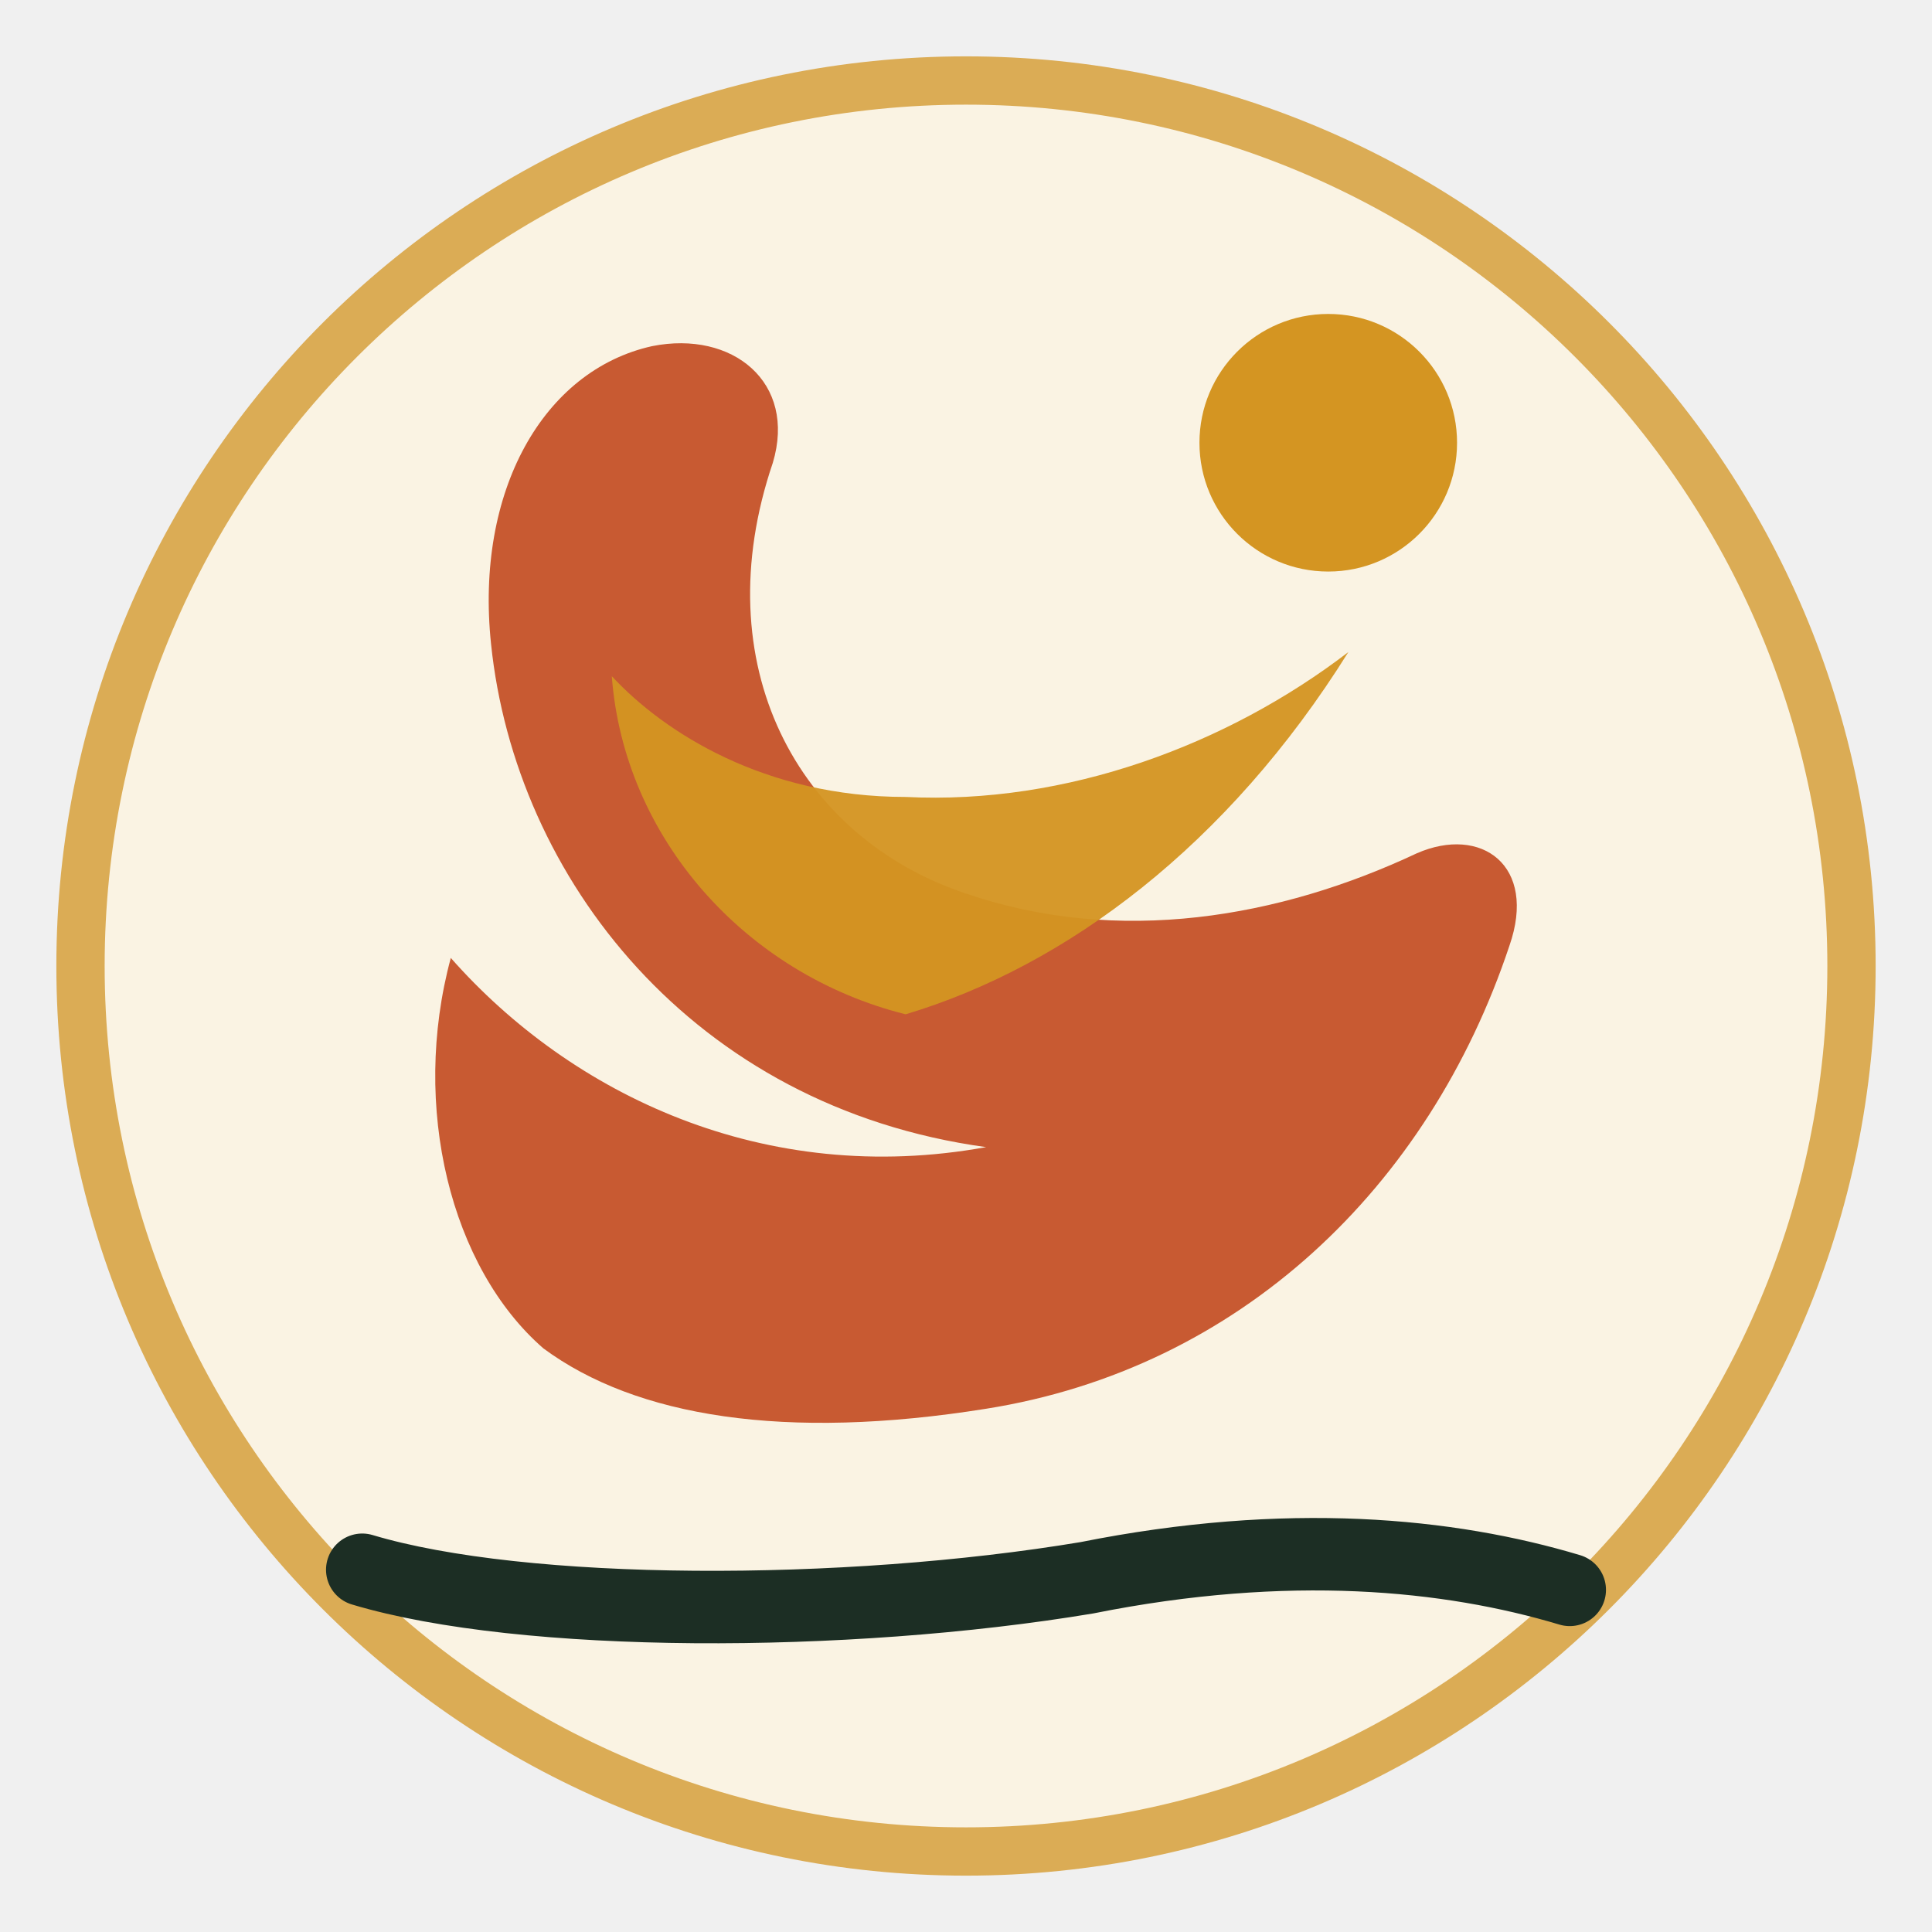
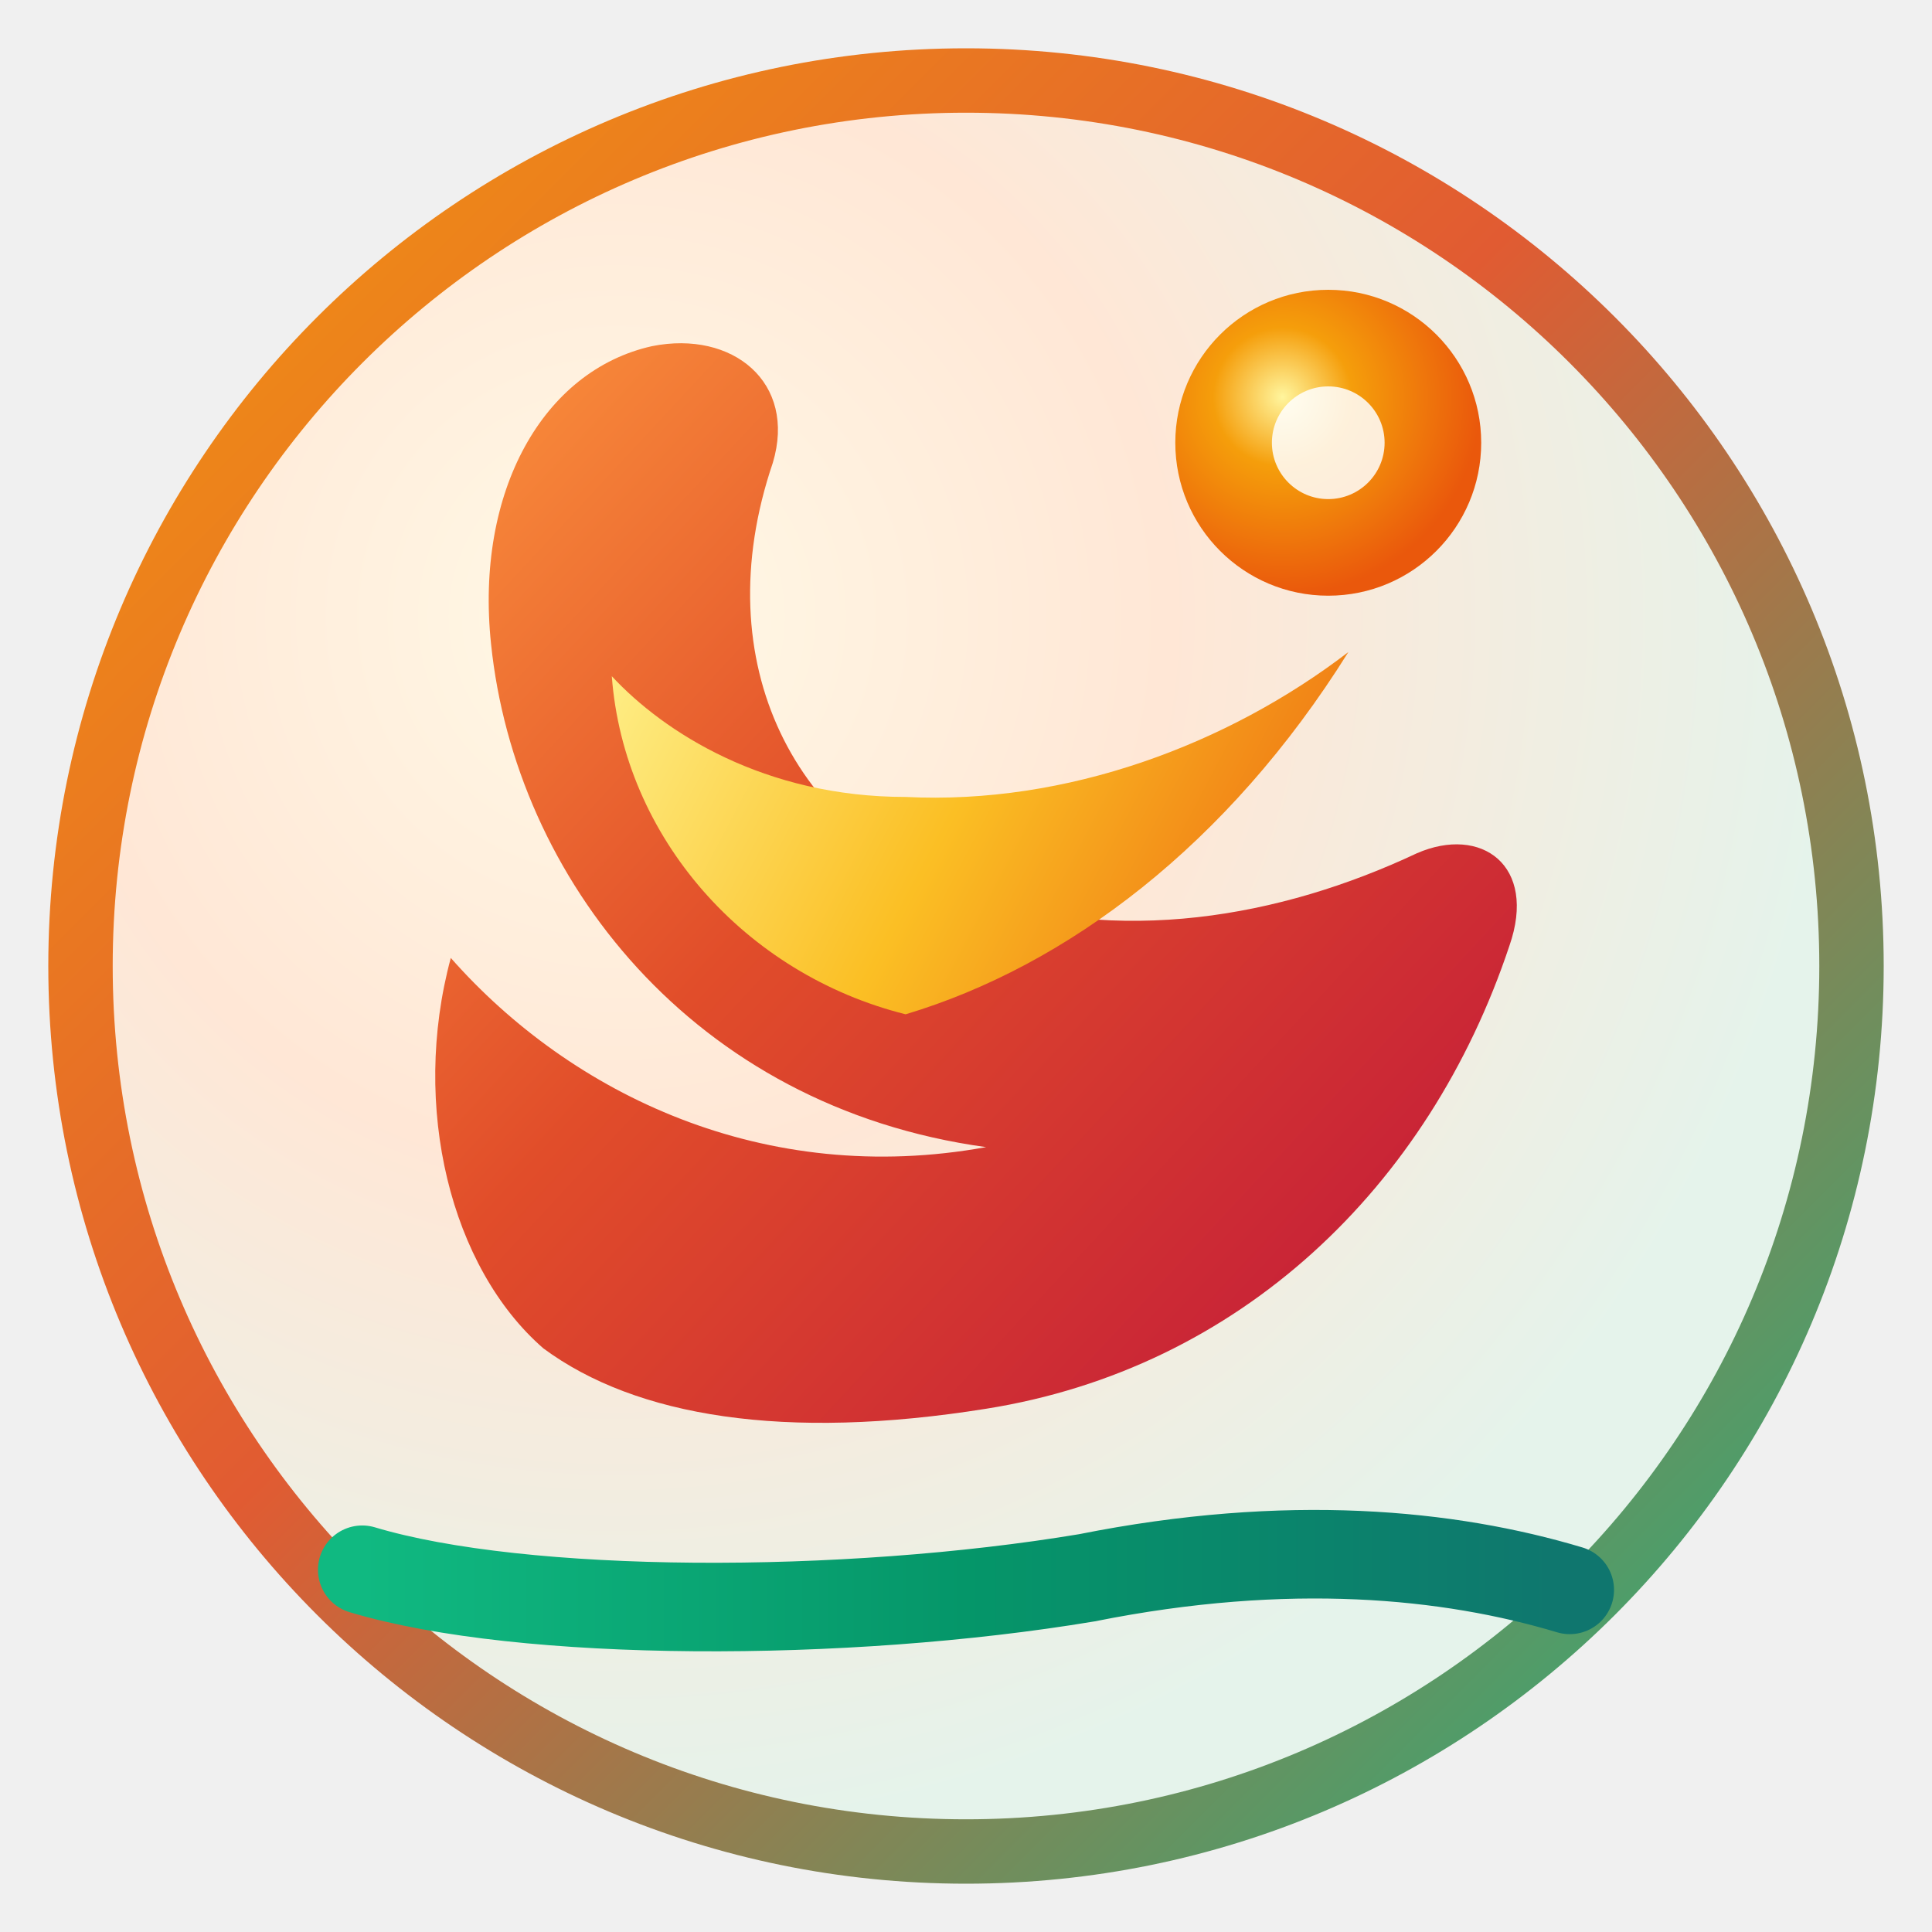
<svg xmlns="http://www.w3.org/2000/svg" viewBox="0 0 48 48" width="48" height="48" fill="none">
-   <circle cx="24" cy="24" r="22" fill="#FDF4DF" stroke="#D49522" stroke-width="1.2" opacity="0.75" />
-   <circle cx="33" cy="11" r="3.2" fill="#D49522" />
-   <path d="M13.5 33.5C15.8 35.2 19.5 35.8 24.5 35C30.8 34 35.5 29.5 37.5 23.5C38.2 21.5 36.8 20.5 35.2 21.2C31.8 22.8 27.8 23.5 24 22.2C19.8 20.8 17.5 16.5 19.2 11.5C19.8 9.5 18.2 8.2 16.2 8.6C13.5 9.2 11.8 12.2 12.2 16C12.8 21.8 17.2 27.5 24.5 28.5C19 29.5 14.2 27.2 11.2 23.8C10.2 27.5 11.2 31.5 13.5 33.5Z" fill="#C85A32" />
-   <path d="M22.5 25.2C26.5 24 30.5 21 33.5 16.2C30.5 18.5 26.5 20 22.5 19.8C19 19.8 16.5 18.2 15.2 16.8C15.5 20.8 18.5 24.2 22.5 25.2Z" fill="#D49522" opacity="0.95" />
-   <path d="M9 39C13 40.2 21 40.2 27 39.2C32 38.2 36 38.6 39 39.5" stroke="#1C2E24" stroke-width="1.8" stroke-linecap="round" />
+   <defs>
+     <radialGradient id="haloGradFile" cx="30%" cy="30%" r="70%">
+       <stop offset="0%" stop-color="#FFF9E6" />
+       <stop offset="45%" stop-color="#FFE7D6" />
+       <stop offset="100%" stop-color="#E5F3EB" />
+     </radialGradient>
+     <linearGradient id="ringGradFile" x1="0" y1="0" x2="48" y2="48" gradientUnits="userSpaceOnUse">
+       <stop offset="0%" stop-color="#F59E0B" />
+       <stop offset="45%" stop-color="#E15B32" />
+       <stop offset="100%" stop-color="#10B981" />
+     </linearGradient>
+     <radialGradient id="sunGradFile" cx="35%" cy="35%" r="65%">
+       <stop offset="0%" stop-color="#FFF59D" />
+       <stop offset="35%" stop-color="#F59E0B" />
+       <stop offset="100%" stop-color="#EA580C" />
+     </radialGradient>
+     <linearGradient id="swanBodyGradFile" x1="10" y1="10" x2="38" y2="36" gradientUnits="userSpaceOnUse">
+       <stop offset="0%" stop-color="#FB923C" />
+       <stop offset="40%" stop-color="#E14D2A" />
+       <stop offset="100%" stop-color="#BE123C" />
+     </linearGradient>
+     <linearGradient id="wingGradFile" x1="15" y1="16" x2="34" y2="26" gradientUnits="userSpaceOnUse">
+       <stop offset="0%" stop-color="#FEF08A" />
+       <stop offset="45%" stop-color="#FBBF24" />
+       <stop offset="100%" stop-color="#EA580C" />
+     </linearGradient>
+     <linearGradient id="rippleGradFile" x1="9" y1="39" x2="39" y2="39" gradientUnits="userSpaceOnUse">
+       <stop offset="0%" stop-color="#10B981" />
+       <stop offset="50%" stop-color="#059669" />
+       <stop offset="100%" stop-color="#0F766E" />
+     </linearGradient>
+   </defs>
+   <circle cx="24" cy="24" r="22" fill="url(#haloGradFile)" stroke="url(#ringGradFile)" stroke-width="1.6" />
+   <circle cx="33" cy="11" r="3.8" fill="url(#sunGradFile)" />
+   <circle cx="33" cy="11" r="1.4" fill="#FFFFFF" opacity="0.85" />
+   <path d="M13.5 33.5C15.8 35.2 19.5 35.8 24.5 35C30.8 34 35.5 29.5 37.5 23.5C38.2 21.5 36.8 20.5 35.2 21.2C31.8 22.8 27.8 23.5 24 22.2C19.8 20.8 17.5 16.5 19.2 11.5C19.8 9.5 18.2 8.2 16.2 8.6C13.5 9.2 11.8 12.2 12.2 16C12.8 21.8 17.2 27.5 24.5 28.5C19 29.5 14.2 27.2 11.2 23.8C10.2 27.5 11.2 31.5 13.5 33.5Z" fill="url(#swanBodyGradFile)" />
+   <path d="M22.5 25.2C26.5 24 30.5 21 33.5 16.2C30.5 18.5 26.5 20 22.5 19.8C19 19.8 16.5 18.2 15.2 16.8C15.5 20.8 18.5 24.2 22.5 25.2Z" fill="url(#wingGradFile)" />
+   <path d="M9 39C13 40.2 21 40.2 27 39.2C32 38.2 36 38.6 39 39.5" stroke="url(#rippleGradFile)" stroke-width="2.2" stroke-linecap="round" />
</svg>
